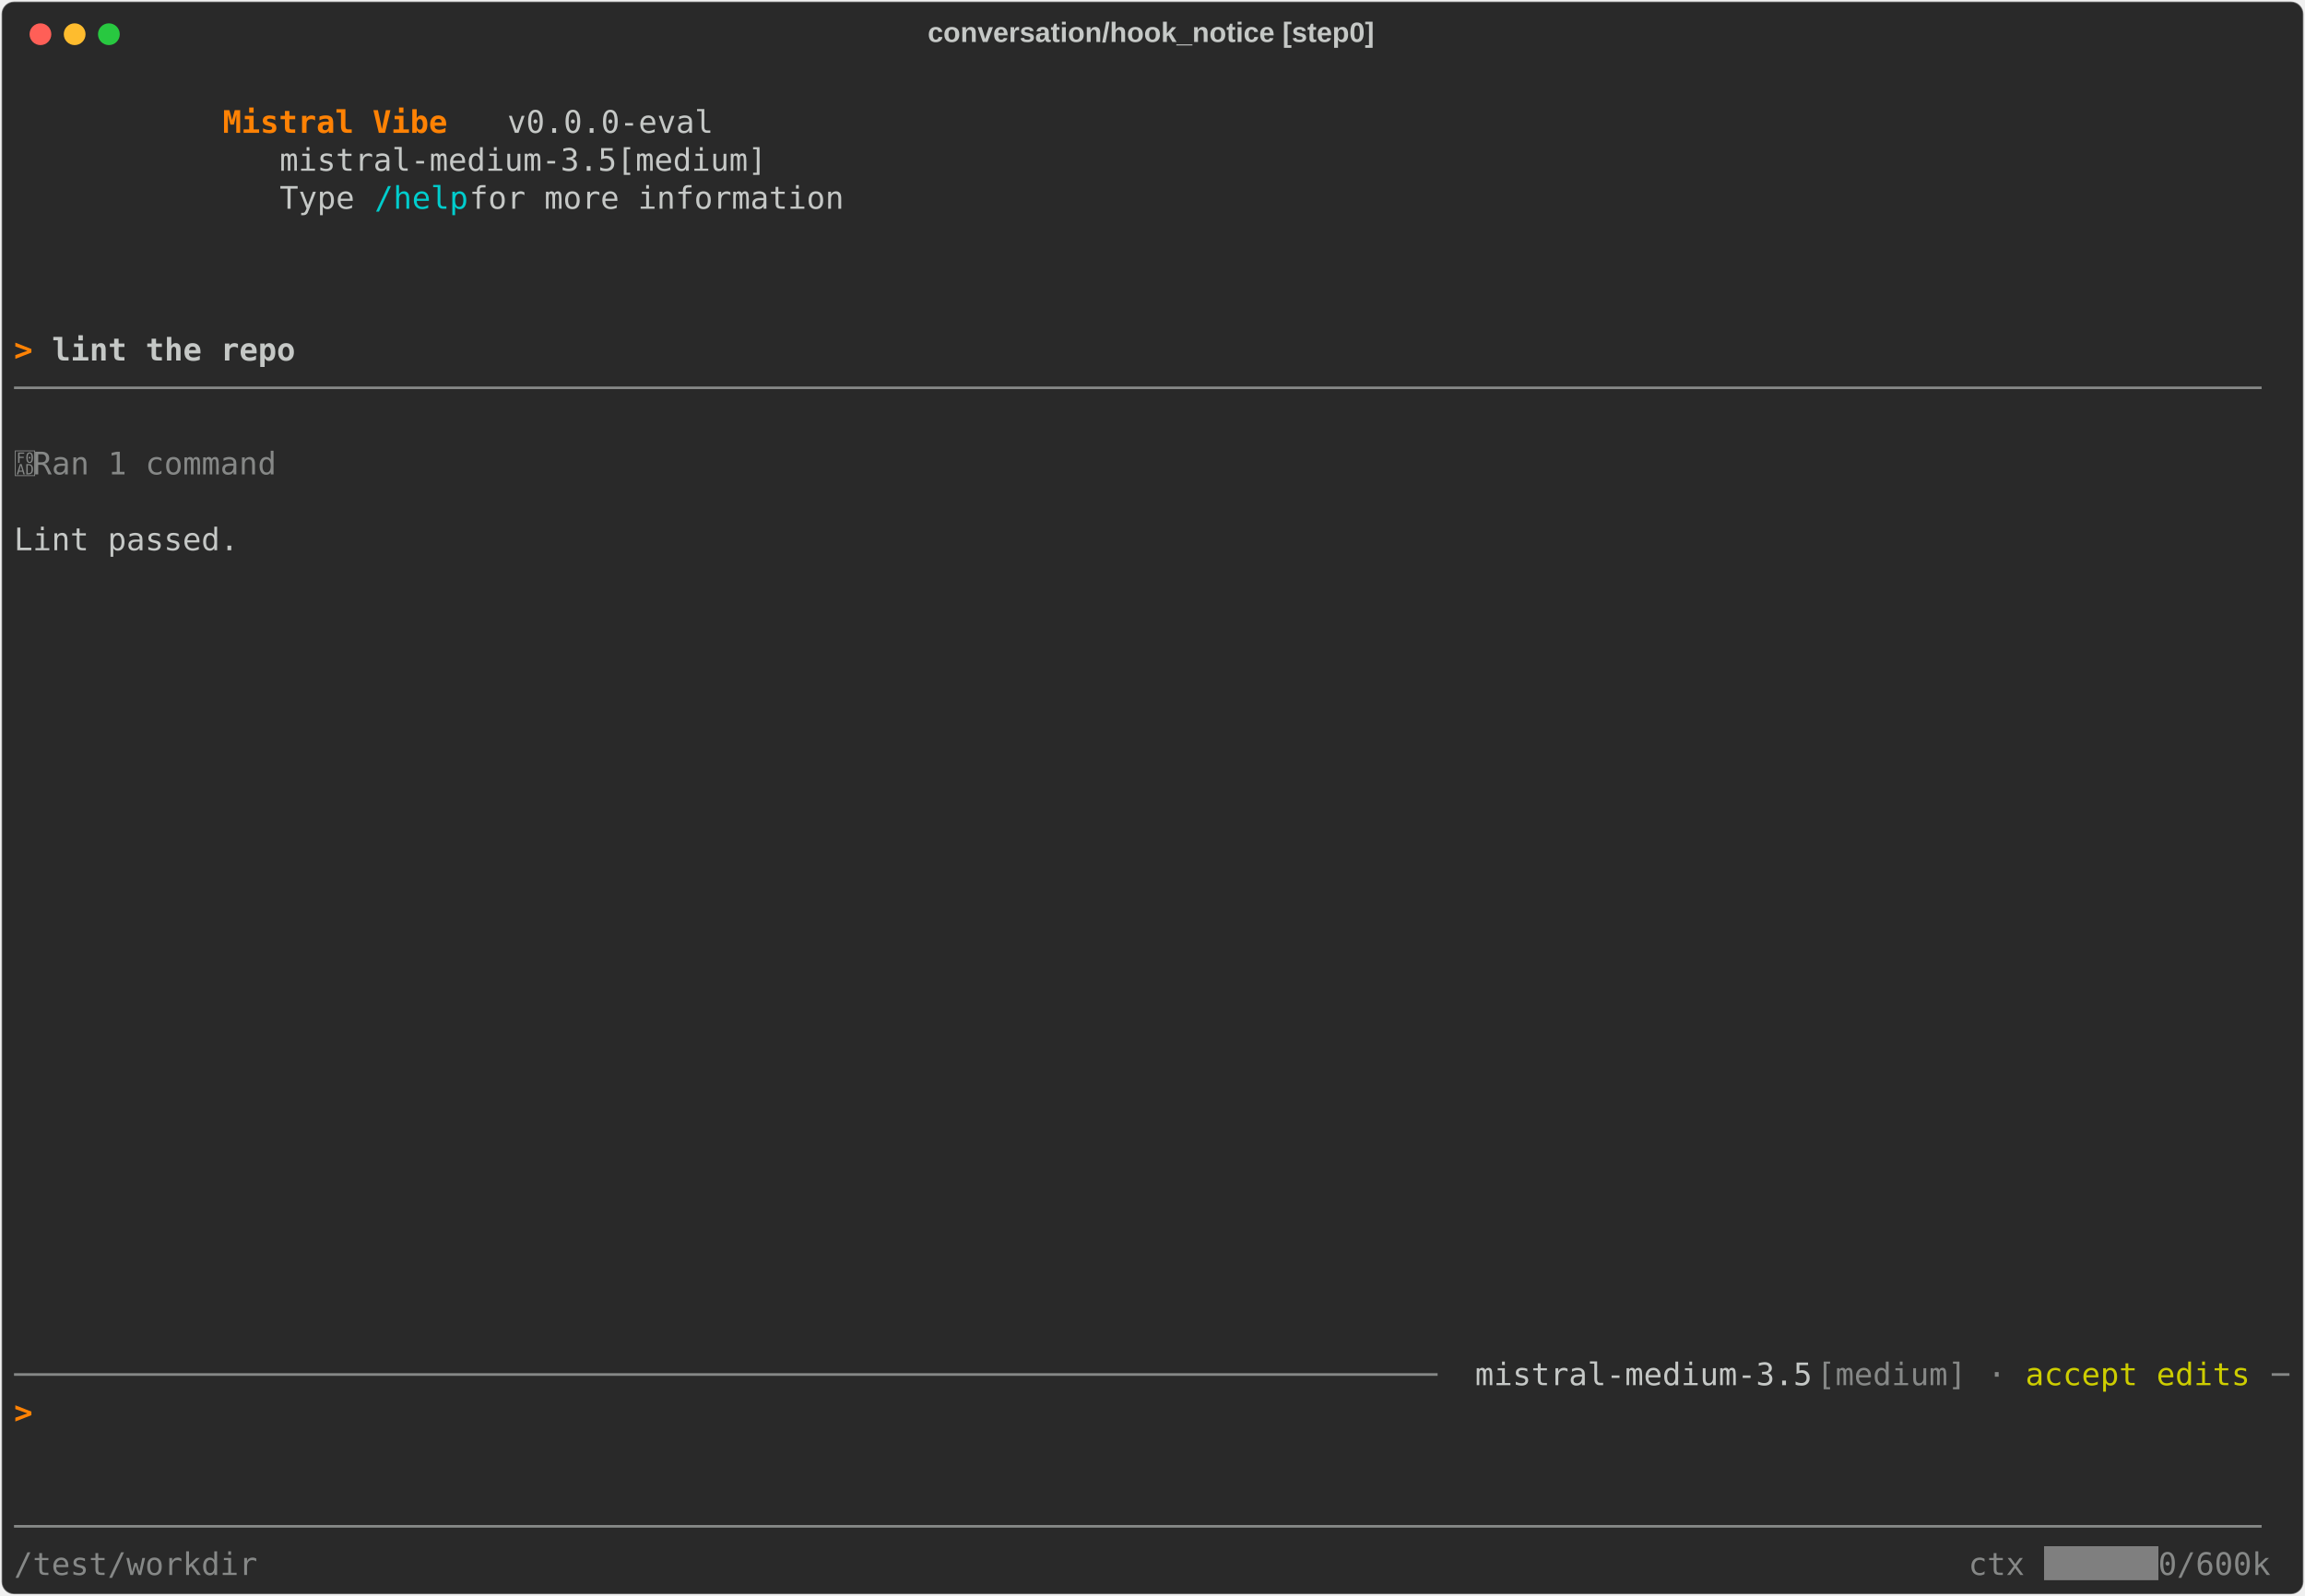
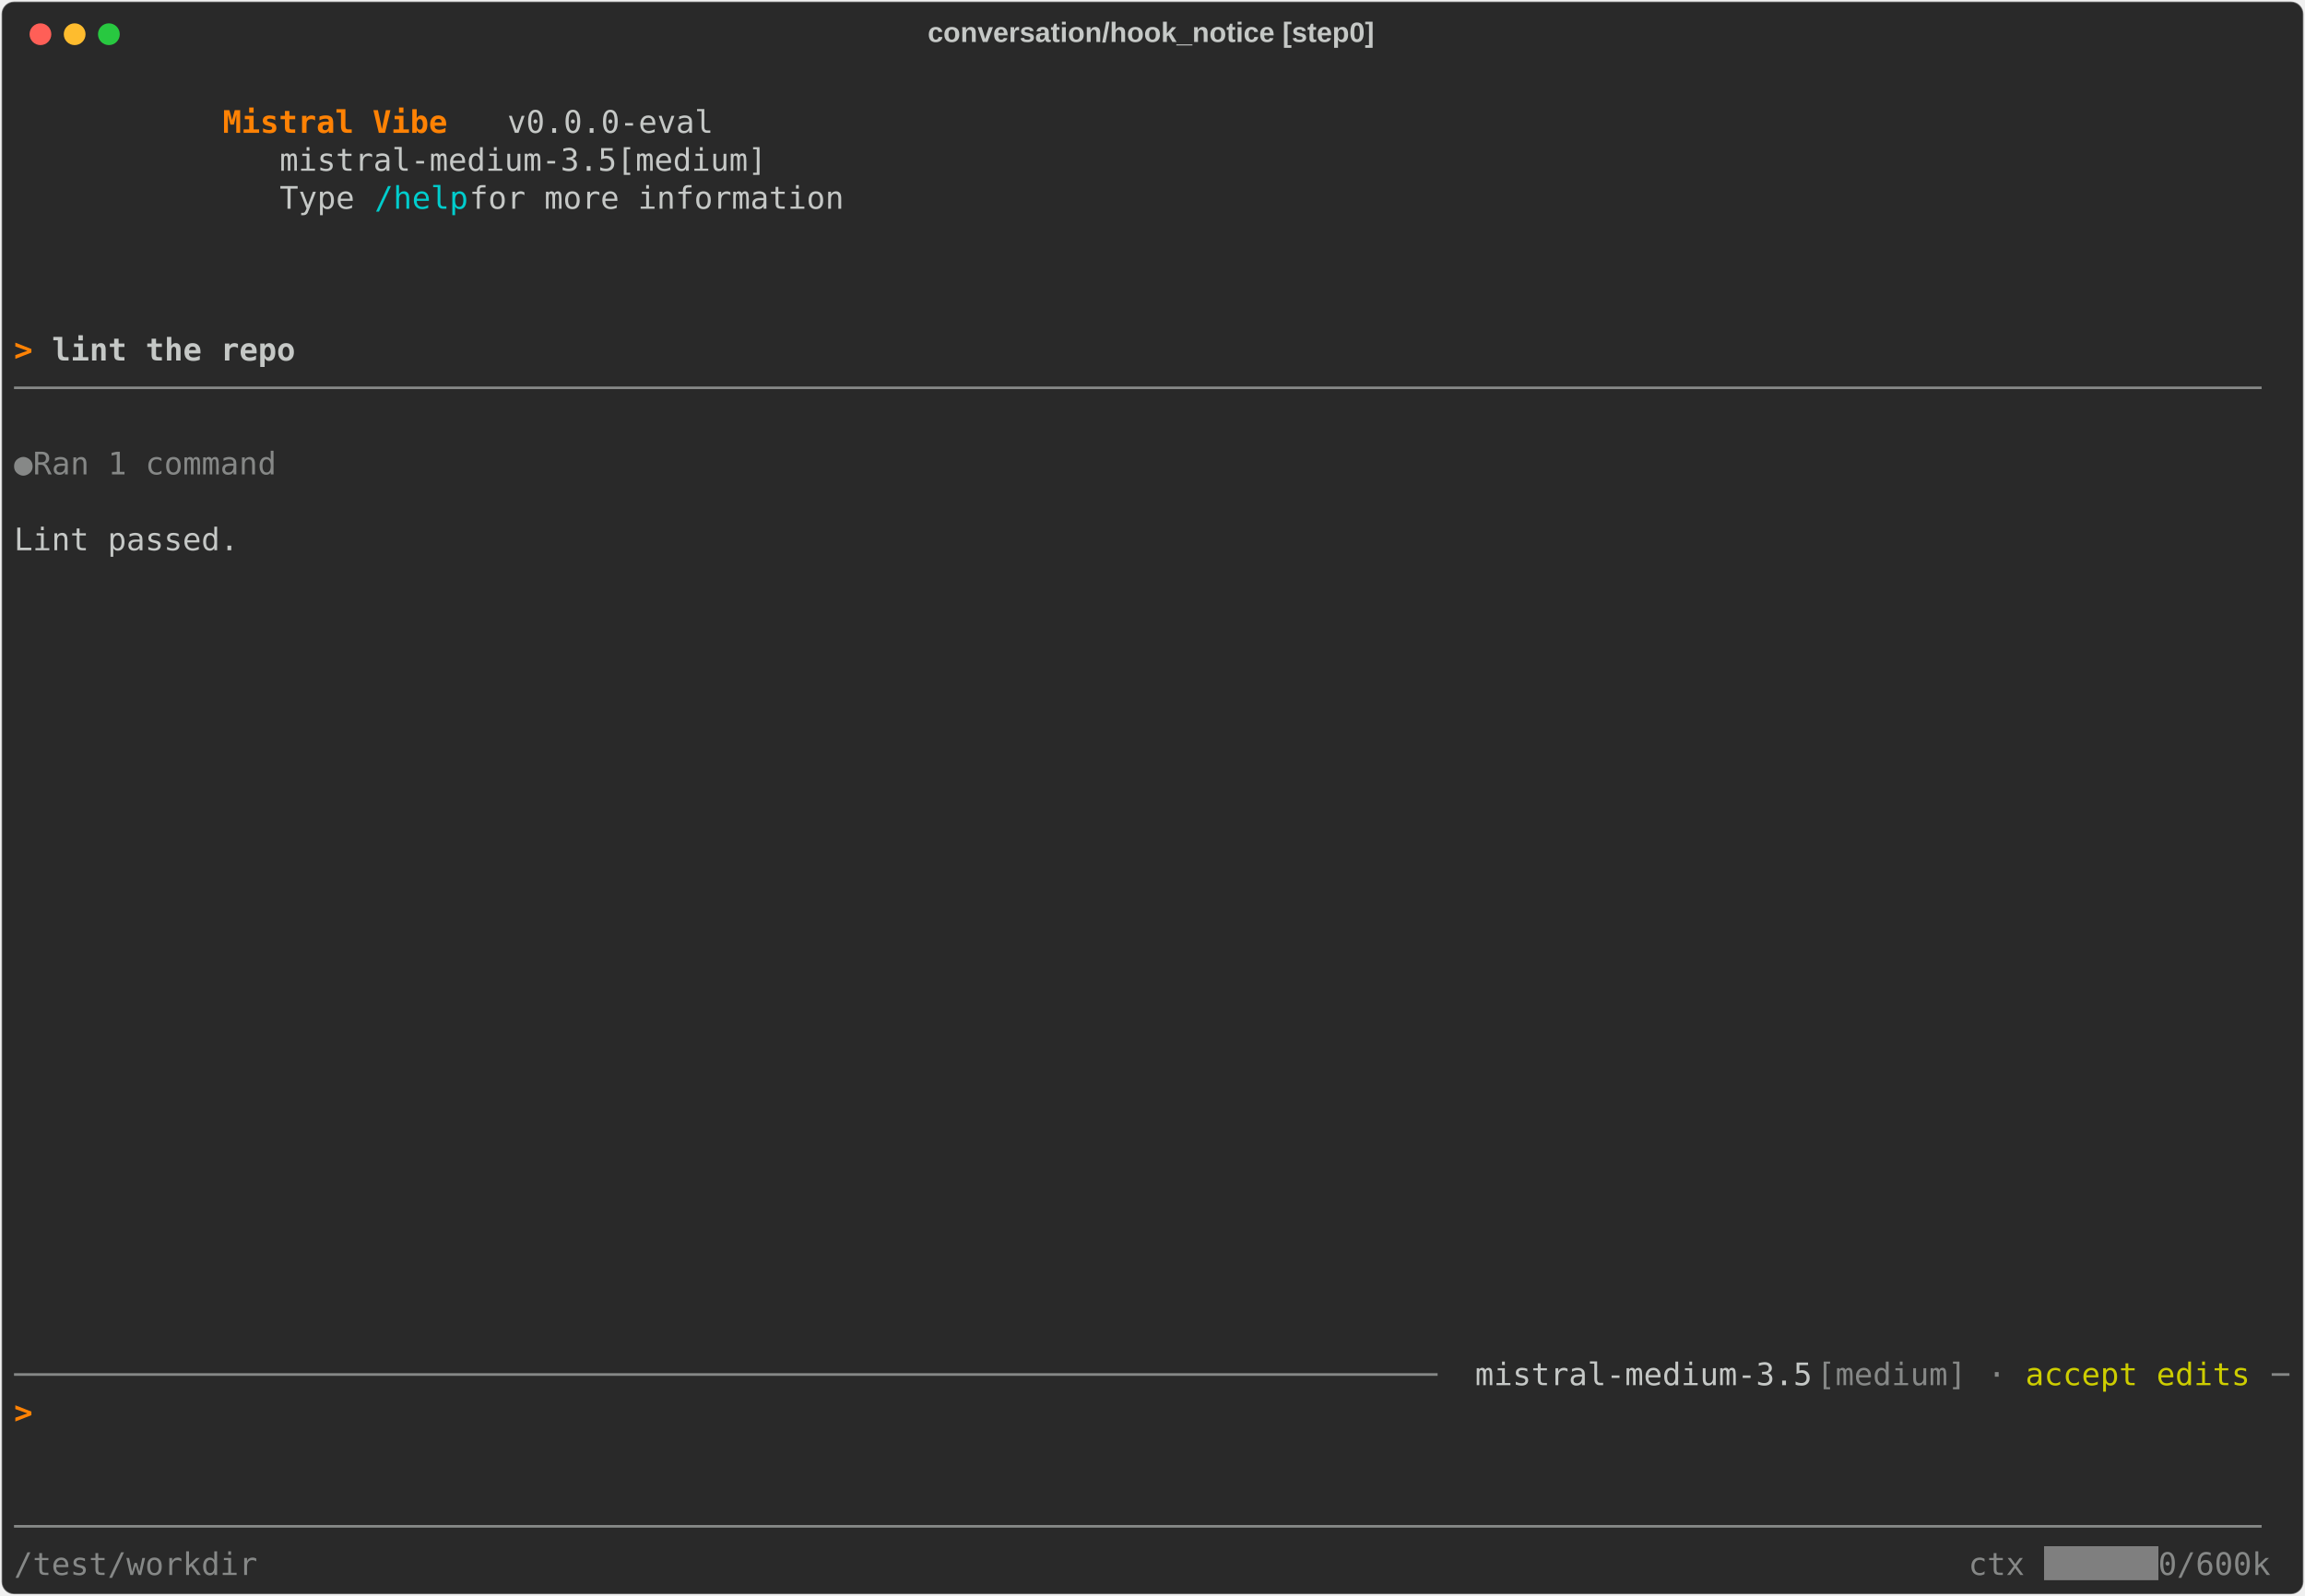
<svg xmlns="http://www.w3.org/2000/svg" class="rich-terminal" viewBox="0 0 1482 1026.0">
  <style>

    @font-face {
        font-family: "Fira Code";
        src: local("FiraCode-Regular"),
                url("https://cdnjs.cloudflare.com/ajax/libs/firacode/6.2.0/woff2/FiraCode-Regular.woff2") format("woff2"),
                url("https://cdnjs.cloudflare.com/ajax/libs/firacode/6.2.0/woff/FiraCode-Regular.woff") format("woff");
        font-style: normal;
        font-weight: 400;
    }
    @font-face {
        font-family: "Fira Code";
        src: local("FiraCode-Bold"),
                url("https://cdnjs.cloudflare.com/ajax/libs/firacode/6.2.0/woff2/FiraCode-Bold.woff2") format("woff2"),
                url("https://cdnjs.cloudflare.com/ajax/libs/firacode/6.2.0/woff/FiraCode-Bold.woff") format("woff");
        font-style: bold;
        font-weight: 700;
    }

    .vibe-matrix {
        font-family: Fira Code, monospace;
        font-size: 20px;
        line-height: 24.4px;
        font-variant-east-asian: full-width;
    }

    .vibe-title {
        font-size: 18px;
        font-weight: bold;
        font-family: arial;
    }

    .vibe-r1 { fill: #c5c8c6 }
.vibe-r2 { fill: #ff8204;font-weight: bold }
.vibe-r3 { fill: #00cdcd }
.vibe-r4 { fill: #c5c8c6;font-weight: bold }
.vibe-r5 { fill: #868887 }
.vibe-r6 { fill: #cdcd00 }
.vibe-r7 { fill: #000000 }
.vibe-r8 { fill: #ffffff }
    </style>
  <defs>
    <clipPath id="vibe-clip-terminal">
      <rect x="0" y="0" width="1463.0" height="975.0" />
    </clipPath>
    <clipPath id="vibe-line-0">
      <rect x="0" y="1.5" width="1464" height="24.65" />
    </clipPath>
    <clipPath id="vibe-line-1">
      <rect x="0" y="25.9" width="1464" height="24.65" />
    </clipPath>
    <clipPath id="vibe-line-2">
      <rect x="0" y="50.3" width="1464" height="24.65" />
    </clipPath>
    <clipPath id="vibe-line-3">
      <rect x="0" y="74.7" width="1464" height="24.65" />
    </clipPath>
    <clipPath id="vibe-line-4">
      <rect x="0" y="99.1" width="1464" height="24.65" />
    </clipPath>
    <clipPath id="vibe-line-5">
      <rect x="0" y="123.5" width="1464" height="24.65" />
    </clipPath>
    <clipPath id="vibe-line-6">
      <rect x="0" y="147.9" width="1464" height="24.65" />
    </clipPath>
    <clipPath id="vibe-line-7">
      <rect x="0" y="172.3" width="1464" height="24.65" />
    </clipPath>
    <clipPath id="vibe-line-8">
      <rect x="0" y="196.7" width="1464" height="24.65" />
    </clipPath>
    <clipPath id="vibe-line-9">
      <rect x="0" y="221.1" width="1464" height="24.65" />
    </clipPath>
    <clipPath id="vibe-line-10">
      <rect x="0" y="245.5" width="1464" height="24.65" />
    </clipPath>
    <clipPath id="vibe-line-11">
      <rect x="0" y="269.9" width="1464" height="24.65" />
    </clipPath>
    <clipPath id="vibe-line-12">
      <rect x="0" y="294.3" width="1464" height="24.65" />
    </clipPath>
    <clipPath id="vibe-line-13">
      <rect x="0" y="318.7" width="1464" height="24.65" />
    </clipPath>
    <clipPath id="vibe-line-14">
      <rect x="0" y="343.1" width="1464" height="24.65" />
    </clipPath>
    <clipPath id="vibe-line-15">
      <rect x="0" y="367.5" width="1464" height="24.65" />
    </clipPath>
    <clipPath id="vibe-line-16">
      <rect x="0" y="391.9" width="1464" height="24.65" />
    </clipPath>
    <clipPath id="vibe-line-17">
      <rect x="0" y="416.3" width="1464" height="24.65" />
    </clipPath>
    <clipPath id="vibe-line-18">
      <rect x="0" y="440.7" width="1464" height="24.65" />
    </clipPath>
    <clipPath id="vibe-line-19">
      <rect x="0" y="465.1" width="1464" height="24.65" />
    </clipPath>
    <clipPath id="vibe-line-20">
      <rect x="0" y="489.5" width="1464" height="24.65" />
    </clipPath>
    <clipPath id="vibe-line-21">
      <rect x="0" y="513.9" width="1464" height="24.65" />
    </clipPath>
    <clipPath id="vibe-line-22">
      <rect x="0" y="538.3" width="1464" height="24.65" />
    </clipPath>
    <clipPath id="vibe-line-23">
      <rect x="0" y="562.7" width="1464" height="24.65" />
    </clipPath>
    <clipPath id="vibe-line-24">
      <rect x="0" y="587.1" width="1464" height="24.65" />
    </clipPath>
    <clipPath id="vibe-line-25">
      <rect x="0" y="611.5" width="1464" height="24.65" />
    </clipPath>
    <clipPath id="vibe-line-26">
      <rect x="0" y="635.9" width="1464" height="24.65" />
    </clipPath>
    <clipPath id="vibe-line-27">
      <rect x="0" y="660.3" width="1464" height="24.65" />
    </clipPath>
    <clipPath id="vibe-line-28">
      <rect x="0" y="684.7" width="1464" height="24.65" />
    </clipPath>
    <clipPath id="vibe-line-29">
      <rect x="0" y="709.1" width="1464" height="24.65" />
    </clipPath>
    <clipPath id="vibe-line-30">
      <rect x="0" y="733.5" width="1464" height="24.65" />
    </clipPath>
    <clipPath id="vibe-line-31">
      <rect x="0" y="757.9" width="1464" height="24.65" />
    </clipPath>
    <clipPath id="vibe-line-32">
      <rect x="0" y="782.3" width="1464" height="24.65" />
    </clipPath>
    <clipPath id="vibe-line-33">
      <rect x="0" y="806.7" width="1464" height="24.65" />
    </clipPath>
    <clipPath id="vibe-line-34">
      <rect x="0" y="831.1" width="1464" height="24.65" />
    </clipPath>
    <clipPath id="vibe-line-35">
      <rect x="0" y="855.5" width="1464" height="24.65" />
    </clipPath>
    <clipPath id="vibe-line-36">
      <rect x="0" y="879.9" width="1464" height="24.65" />
    </clipPath>
    <clipPath id="vibe-line-37">
      <rect x="0" y="904.3" width="1464" height="24.65" />
    </clipPath>
    <clipPath id="vibe-line-38">
      <rect x="0" y="928.7" width="1464" height="24.65" />
    </clipPath>
  </defs>
  <rect fill="#292929" stroke="rgba(255,255,255,0.35)" stroke-width="1" x="1" y="1" width="1480" height="1024" rx="8" />
  <text class="vibe-title" fill="#c5c8c6" text-anchor="middle" x="740" y="27">conversation/hook_notice [step0]</text>
  <g transform="translate(26,22)">
    <circle cx="0" cy="0" r="7" fill="#ff5f57" />
    <circle cx="22" cy="0" r="7" fill="#febc2e" />
    <circle cx="44" cy="0" r="7" fill="#28c840" />
  </g>
  <g transform="translate(9, 41)" clip-path="url(#vibe-clip-terminal)">
    <rect fill="#7f7f7f" x="1305.4" y="953.1" width="73.2" height="24.65" shape-rendering="crispEdges" />
    <g class="vibe-matrix">
      <text class="vibe-r1" x="1464" y="20" textLength="12.2" clip-path="url(#vibe-line-0)">
</text>
      <text class="vibe-r2" x="134.2 146.4 158.6 170.8 183 195.2 207.4 219.6 231.8 244 256.2 268.4 280.6 292.8 305" y="44.4" clip-path="url(#vibe-line-1)" style="font-variant-ligatures:none;font-kerning:none">   Mistral Vibe</text>
      <text class="vibe-r1" x="317.2 329.4 341.6 353.8 366 378.2 390.4 402.6 414.8 427 439.2 451.4 463.6 475.8 488 500.2 512.4 524.6 536.8 549 561.2 573.4 585.6 597.8 610 622.2 634.4 646.6 658.8 671 683.2 695.4 707.6 719.8 732 744.2 756.4 768.6 780.8 793 805.2 817.4 829.6 841.8 854 866.2 878.4 890.6 902.8 915 927.2 939.4 951.6 963.8 976 988.2 1000.4 1012.6 1024.8 1037 1049.2 1061.4 1073.6 1085.8 1098 1110.2 1122.4 1134.6 1146.8 1159 1171.2 1183.4 1195.6 1207.8 1220 1232.2 1244.4 1256.6 1268.8 1281 1293.2 1305.4 1317.6 1329.8 1342 1354.2 1366.4 1378.6 1390.8 1403 1415.2 1427.4 1439.6 1451.8" y="44.4" clip-path="url(#vibe-line-1)" style="font-variant-ligatures:none;font-kerning:none"> v0.0.0-eval                                                                                  </text>
      <text class="vibe-r1" x="1464" y="44.4" textLength="12.2" clip-path="url(#vibe-line-1)">
</text>
      <text class="vibe-r1" x="170.8 183 195.2 207.4 219.6 231.8 244 256.2 268.4 280.6 292.8 305 317.2 329.4 341.6 353.8 366 378.2 390.4 402.6 414.8 427 439.2 451.4 463.6 475.8 488 500.2 512.4 524.6 536.8 549 561.2 573.4 585.6 597.8 610 622.2 634.4 646.6 658.8 671 683.2 695.4 707.6 719.8 732 744.2 756.4 768.6 780.8 793 805.2 817.4 829.6 841.8 854 866.2 878.4 890.6 902.8 915 927.2 939.4 951.6 963.8 976 988.2 1000.4 1012.6 1024.8 1037 1049.2 1061.4 1073.6 1085.8 1098 1110.2 1122.4 1134.6 1146.8 1159 1171.2 1183.4 1195.6 1207.8 1220 1232.2 1244.4 1256.6 1268.8 1281 1293.2 1305.4 1317.6 1329.8 1342 1354.2 1366.4 1378.6 1390.8 1403 1415.2 1427.4 1439.6 1451.8" y="68.8" clip-path="url(#vibe-line-2)" style="font-variant-ligatures:none;font-kerning:none">mistral-medium-3.5[medium]                                                                                </text>
      <text class="vibe-r1" x="1464" y="68.8" textLength="12.2" clip-path="url(#vibe-line-2)">
</text>
      <text class="vibe-r1" x="170.8 183 195.2 207.4 219.6" y="93.2" clip-path="url(#vibe-line-3)" style="font-variant-ligatures:none;font-kerning:none">Type </text>
      <text class="vibe-r3" x="231.8 244 256.2 268.4 280.6" y="93.2" clip-path="url(#vibe-line-3)" style="font-variant-ligatures:none;font-kerning:none">/help</text>
      <text class="vibe-r1" x="292.8 305 317.2 329.4 341.6 353.8 366 378.2 390.4 402.6 414.8 427 439.2 451.4 463.6 475.8 488 500.2 512.4 524.6 536.8 549 561.2 573.4 585.6 597.8 610 622.2 634.4 646.6 658.8 671 683.2 695.4 707.6 719.8 732 744.2 756.4 768.6 780.8 793 805.2 817.4 829.6 841.8 854 866.2 878.4 890.6 902.8 915 927.2 939.4 951.6 963.8 976 988.2 1000.4 1012.6 1024.8 1037 1049.2 1061.4 1073.6 1085.8 1098 1110.2 1122.4 1134.6 1146.8 1159 1171.2 1183.4 1195.6 1207.8 1220 1232.2 1244.4 1256.6 1268.8 1281 1293.2 1305.4 1317.6 1329.8 1342 1354.2 1366.4 1378.6 1390.8 1403 1415.2 1427.4 1439.6 1451.8" y="93.2" clip-path="url(#vibe-line-3)" style="font-variant-ligatures:none;font-kerning:none"> for more information                                                                           </text>
      <text class="vibe-r1" x="1464" y="93.2" textLength="12.2" clip-path="url(#vibe-line-3)">
</text>
      <text class="vibe-r1" x="1464" y="117.6" textLength="12.2" clip-path="url(#vibe-line-4)">
</text>
      <text class="vibe-r1" x="1464" y="142" textLength="12.2" clip-path="url(#vibe-line-5)">
</text>
      <text class="vibe-r1" x="1464" y="166.4" textLength="12.2" clip-path="url(#vibe-line-6)">
</text>
      <text class="vibe-r2" x="0 12.2" y="190.8" clip-path="url(#vibe-line-7)" style="font-variant-ligatures:none;font-kerning:none">&gt; </text>
      <text class="vibe-r4" x="24.4 36.6 48.8 61 73.2 85.4 97.6 109.8 122 134.2 146.4 158.6 170.8" y="190.8" clip-path="url(#vibe-line-7)" style="font-variant-ligatures:none;font-kerning:none">lint the repo</text>
      <text class="vibe-r1" x="1464" y="190.8" textLength="12.2" clip-path="url(#vibe-line-7)">
</text>
      <text class="vibe-r5" x="0 12.2 24.4 36.6 48.8 61 73.2 85.4 97.6 109.8 122 134.2 146.4 158.6 170.8 183 195.2 207.4 219.6 231.8 244 256.2 268.4 280.6 292.8 305 317.2 329.4 341.6 353.8 366 378.2 390.4 402.6 414.8 427 439.2 451.4 463.6 475.8 488 500.2 512.4 524.6 536.8 549 561.2 573.4 585.6 597.8 610 622.2 634.4 646.6 658.8 671 683.2 695.4 707.6 719.8 732 744.2 756.4 768.6 780.8 793 805.2 817.4 829.6 841.8 854 866.2 878.4 890.6 902.8 915 927.2 939.4 951.6 963.8 976 988.2 1000.4 1012.6 1024.8 1037 1049.2 1061.4 1073.6 1085.8 1098 1110.2 1122.4 1134.6 1146.8 1159 1171.2 1183.4 1195.6 1207.8 1220 1232.2 1244.4 1256.6 1268.8 1281 1293.2 1305.4 1317.6 1329.8 1342 1354.2 1366.4 1378.6 1390.8 1403 1415.2 1427.4 1439.6 1451.8" y="215.2" clip-path="url(#vibe-line-8)" style="font-variant-ligatures:none;font-kerning:none">────────────────────────────────────────────────────────────────────────────────────────────────────────────────────────</text>
      <text class="vibe-r1" x="1464" y="215.2" textLength="12.2" clip-path="url(#vibe-line-8)">
</text>
      <text class="vibe-r1" x="1464" y="239.6" textLength="12.2" clip-path="url(#vibe-line-9)">
</text>
-       <text class="vibe-r5" x="0" y="264" textLength="12.2" clip-path="url(#vibe-line-10)"></text>
+       <text class="vibe-r5" x="0" y="264" textLength="12.2" clip-path="url(#vibe-line-10)">●</text>
      <text class="vibe-r5" x="12.2 24.4 36.6 48.8 61 73.2 85.4 97.6 109.8 122 134.2 146.4 158.6 170.8" y="264" clip-path="url(#vibe-line-10)" style="font-variant-ligatures:none;font-kerning:none"> Ran 1 command</text>
      <text class="vibe-r1" x="1464" y="264" textLength="12.2" clip-path="url(#vibe-line-10)">
</text>
      <text class="vibe-r1" x="1464" y="288.4" textLength="12.2" clip-path="url(#vibe-line-11)">
</text>
      <text class="vibe-r1" x="0 12.2 24.4 36.6 48.8 61 73.2 85.4 97.6 109.8 122 134.2 146.4 158.6 170.8 183 195.2 207.4 219.6 231.8 244 256.2 268.4 280.6 292.8 305 317.2 329.4 341.6 353.8 366 378.2 390.4 402.6 414.8 427 439.2 451.4 463.6 475.8 488 500.2 512.4 524.6 536.8 549 561.2 573.4 585.6 597.8 610 622.2 634.4 646.6 658.8 671 683.2 695.4 707.6 719.8 732 744.2 756.4 768.6 780.8 793 805.2 817.4 829.6 841.8 854 866.2 878.4 890.6 902.8 915 927.2 939.4 951.6 963.8 976 988.2 1000.4 1012.6 1024.8 1037 1049.2 1061.4 1073.6 1085.8 1098 1110.2 1122.4 1134.6 1146.8 1159 1171.2 1183.4 1195.6 1207.8 1220 1232.2 1244.4 1256.6 1268.8 1281 1293.2 1305.4 1317.6 1329.8 1342 1354.2 1366.4 1378.6 1390.8 1403 1415.2 1427.4 1439.6 1451.8" y="312.8" clip-path="url(#vibe-line-12)" style="font-variant-ligatures:none;font-kerning:none">  Lint passed.                                                                                                          </text>
      <text class="vibe-r1" x="1464" y="312.8" textLength="12.2" clip-path="url(#vibe-line-12)">
</text>
      <text class="vibe-r1" x="1464" y="337.2" textLength="12.2" clip-path="url(#vibe-line-13)">
</text>
      <text class="vibe-r1" x="1464" y="361.6" textLength="12.2" clip-path="url(#vibe-line-14)">
</text>
      <text class="vibe-r1" x="1464" y="386" textLength="12.2" clip-path="url(#vibe-line-15)">
</text>
      <text class="vibe-r1" x="1464" y="410.4" textLength="12.2" clip-path="url(#vibe-line-16)">
</text>
      <text class="vibe-r1" x="1464" y="434.8" textLength="12.2" clip-path="url(#vibe-line-17)">
</text>
      <text class="vibe-r1" x="1464" y="459.2" textLength="12.2" clip-path="url(#vibe-line-18)">
</text>
      <text class="vibe-r1" x="1464" y="483.6" textLength="12.2" clip-path="url(#vibe-line-19)">
</text>
      <text class="vibe-r1" x="1464" y="508" textLength="12.2" clip-path="url(#vibe-line-20)">
</text>
      <text class="vibe-r1" x="1464" y="532.4" textLength="12.2" clip-path="url(#vibe-line-21)">
</text>
      <text class="vibe-r1" x="1464" y="556.8" textLength="12.2" clip-path="url(#vibe-line-22)">
</text>
      <text class="vibe-r1" x="1464" y="581.2" textLength="12.2" clip-path="url(#vibe-line-23)">
</text>
      <text class="vibe-r1" x="1464" y="605.6" textLength="12.2" clip-path="url(#vibe-line-24)">
</text>
      <text class="vibe-r1" x="1464" y="630" textLength="12.2" clip-path="url(#vibe-line-25)">
</text>
      <text class="vibe-r1" x="1464" y="654.4" textLength="12.2" clip-path="url(#vibe-line-26)">
</text>
      <text class="vibe-r1" x="1464" y="678.8" textLength="12.2" clip-path="url(#vibe-line-27)">
</text>
      <text class="vibe-r1" x="1464" y="703.2" textLength="12.2" clip-path="url(#vibe-line-28)">
</text>
      <text class="vibe-r1" x="1464" y="727.6" textLength="12.2" clip-path="url(#vibe-line-29)">
</text>
      <text class="vibe-r1" x="1464" y="752" textLength="12.2" clip-path="url(#vibe-line-30)">
</text>
      <text class="vibe-r1" x="1464" y="776.4" textLength="12.2" clip-path="url(#vibe-line-31)">
</text>
      <text class="vibe-r1" x="1464" y="800.8" textLength="12.2" clip-path="url(#vibe-line-32)">
</text>
      <text class="vibe-r1" x="1464" y="825.2" textLength="12.2" clip-path="url(#vibe-line-33)">
</text>
      <text class="vibe-r5" x="0 12.2 24.4 36.6 48.8 61 73.2 85.4 97.6 109.8 122 134.2 146.4 158.6 170.8 183 195.2 207.4 219.6 231.8 244 256.2 268.4 280.6 292.8 305 317.2 329.4 341.6 353.8 366 378.2 390.4 402.6 414.8 427 439.2 451.4 463.6 475.8 488 500.2 512.4 524.6 536.8 549 561.2 573.4 585.6 597.8 610 622.2 634.4 646.6 658.8 671 683.2 695.4 707.6 719.8 732 744.2 756.4 768.6 780.8 793 805.2 817.4 829.6 841.8 854 866.2 878.4 890.6 902.8 915 927.2" y="849.6" clip-path="url(#vibe-line-34)" style="font-variant-ligatures:none;font-kerning:none">──────────────────────────────────────────────────────────────────────────── </text>
      <text class="vibe-r1" x="939.4 951.6 963.8 976 988.2 1000.4 1012.6 1024.8 1037 1049.2 1061.4 1073.6 1085.8 1098 1110.2 1122.4 1134.6 1146.8" y="849.6" clip-path="url(#vibe-line-34)" style="font-variant-ligatures:none;font-kerning:none">mistral-medium-3.5</text>
      <text class="vibe-r5" x="1159 1171.2 1183.4 1195.6 1207.8 1220 1232.2 1244.4 1256.6" y="849.6" clip-path="url(#vibe-line-34)" style="font-variant-ligatures:none;font-kerning:none">[medium] </text>
      <text class="vibe-r5" x="1268.8" y="849.6" textLength="12.2" clip-path="url(#vibe-line-34)">·</text>
      <text class="vibe-r6" x="1293.2 1305.4 1317.6 1329.8 1342 1354.2 1366.4 1378.6 1390.8 1403 1415.2 1427.4 1439.6" y="849.6" clip-path="url(#vibe-line-34)" style="font-variant-ligatures:none;font-kerning:none">accept edits </text>
      <text class="vibe-r5" x="1451.8" y="849.6" textLength="12.2" clip-path="url(#vibe-line-34)">─</text>
      <text class="vibe-r1" x="1464" y="849.6" textLength="12.2" clip-path="url(#vibe-line-34)">
</text>
      <text class="vibe-r2" x="0 12.2" y="874" clip-path="url(#vibe-line-35)" style="font-variant-ligatures:none;font-kerning:none">&gt; </text>
      <text class="vibe-r1" x="1464" y="874" textLength="12.2" clip-path="url(#vibe-line-35)">
</text>
      <text class="vibe-r1" x="1464" y="898.4" textLength="12.2" clip-path="url(#vibe-line-36)">
</text>
      <text class="vibe-r1" x="1464" y="922.8" textLength="12.2" clip-path="url(#vibe-line-37)">
</text>
      <text class="vibe-r5" x="0 12.2 24.4 36.6 48.8 61 73.2 85.4 97.6 109.8 122 134.2 146.4 158.6 170.8 183 195.2 207.4 219.6 231.8 244 256.2 268.4 280.6 292.8 305 317.2 329.4 341.6 353.8 366 378.2 390.4 402.6 414.8 427 439.2 451.4 463.6 475.8 488 500.2 512.4 524.6 536.8 549 561.2 573.4 585.6 597.8 610 622.2 634.4 646.6 658.8 671 683.2 695.4 707.6 719.8 732 744.2 756.4 768.6 780.8 793 805.2 817.4 829.6 841.8 854 866.2 878.4 890.6 902.8 915 927.2 939.4 951.6 963.8 976 988.2 1000.4 1012.6 1024.8 1037 1049.2 1061.4 1073.6 1085.8 1098 1110.2 1122.4 1134.6 1146.8 1159 1171.2 1183.4 1195.6 1207.8 1220 1232.2 1244.4 1256.6 1268.8 1281 1293.2 1305.4 1317.6 1329.8 1342 1354.2 1366.4 1378.6 1390.8 1403 1415.2 1427.4 1439.6 1451.8" y="947.2" clip-path="url(#vibe-line-38)" style="font-variant-ligatures:none;font-kerning:none">────────────────────────────────────────────────────────────────────────────────────────────────────────────────────────</text>
      <text class="vibe-r1" x="1464" y="947.2" textLength="12.2" clip-path="url(#vibe-line-38)">
</text>
      <text class="vibe-r5" x="0 12.2 24.4 36.6 48.8 61 73.2 85.4 97.6 109.8 122 134.2 146.4" y="971.6" clip-path="url(#vibe-line-39)" style="font-variant-ligatures:none;font-kerning:none">/test/workdir</text>
      <text class="vibe-r5" x="1256.6 1268.8 1281 1293.2" y="971.6" clip-path="url(#vibe-line-39)" style="font-variant-ligatures:none;font-kerning:none">ctx </text>
      <text class="vibe-r5" x="1378.6 1390.8 1403 1415.2 1427.4 1439.6 1451.8" y="971.6" clip-path="url(#vibe-line-39)" style="font-variant-ligatures:none;font-kerning:none"> 0/600k</text>
      <text class="vibe-r1" x="1464" y="971.6" textLength="12.2" clip-path="url(#vibe-line-39)">
</text>
    </g>
  </g>
</svg>
